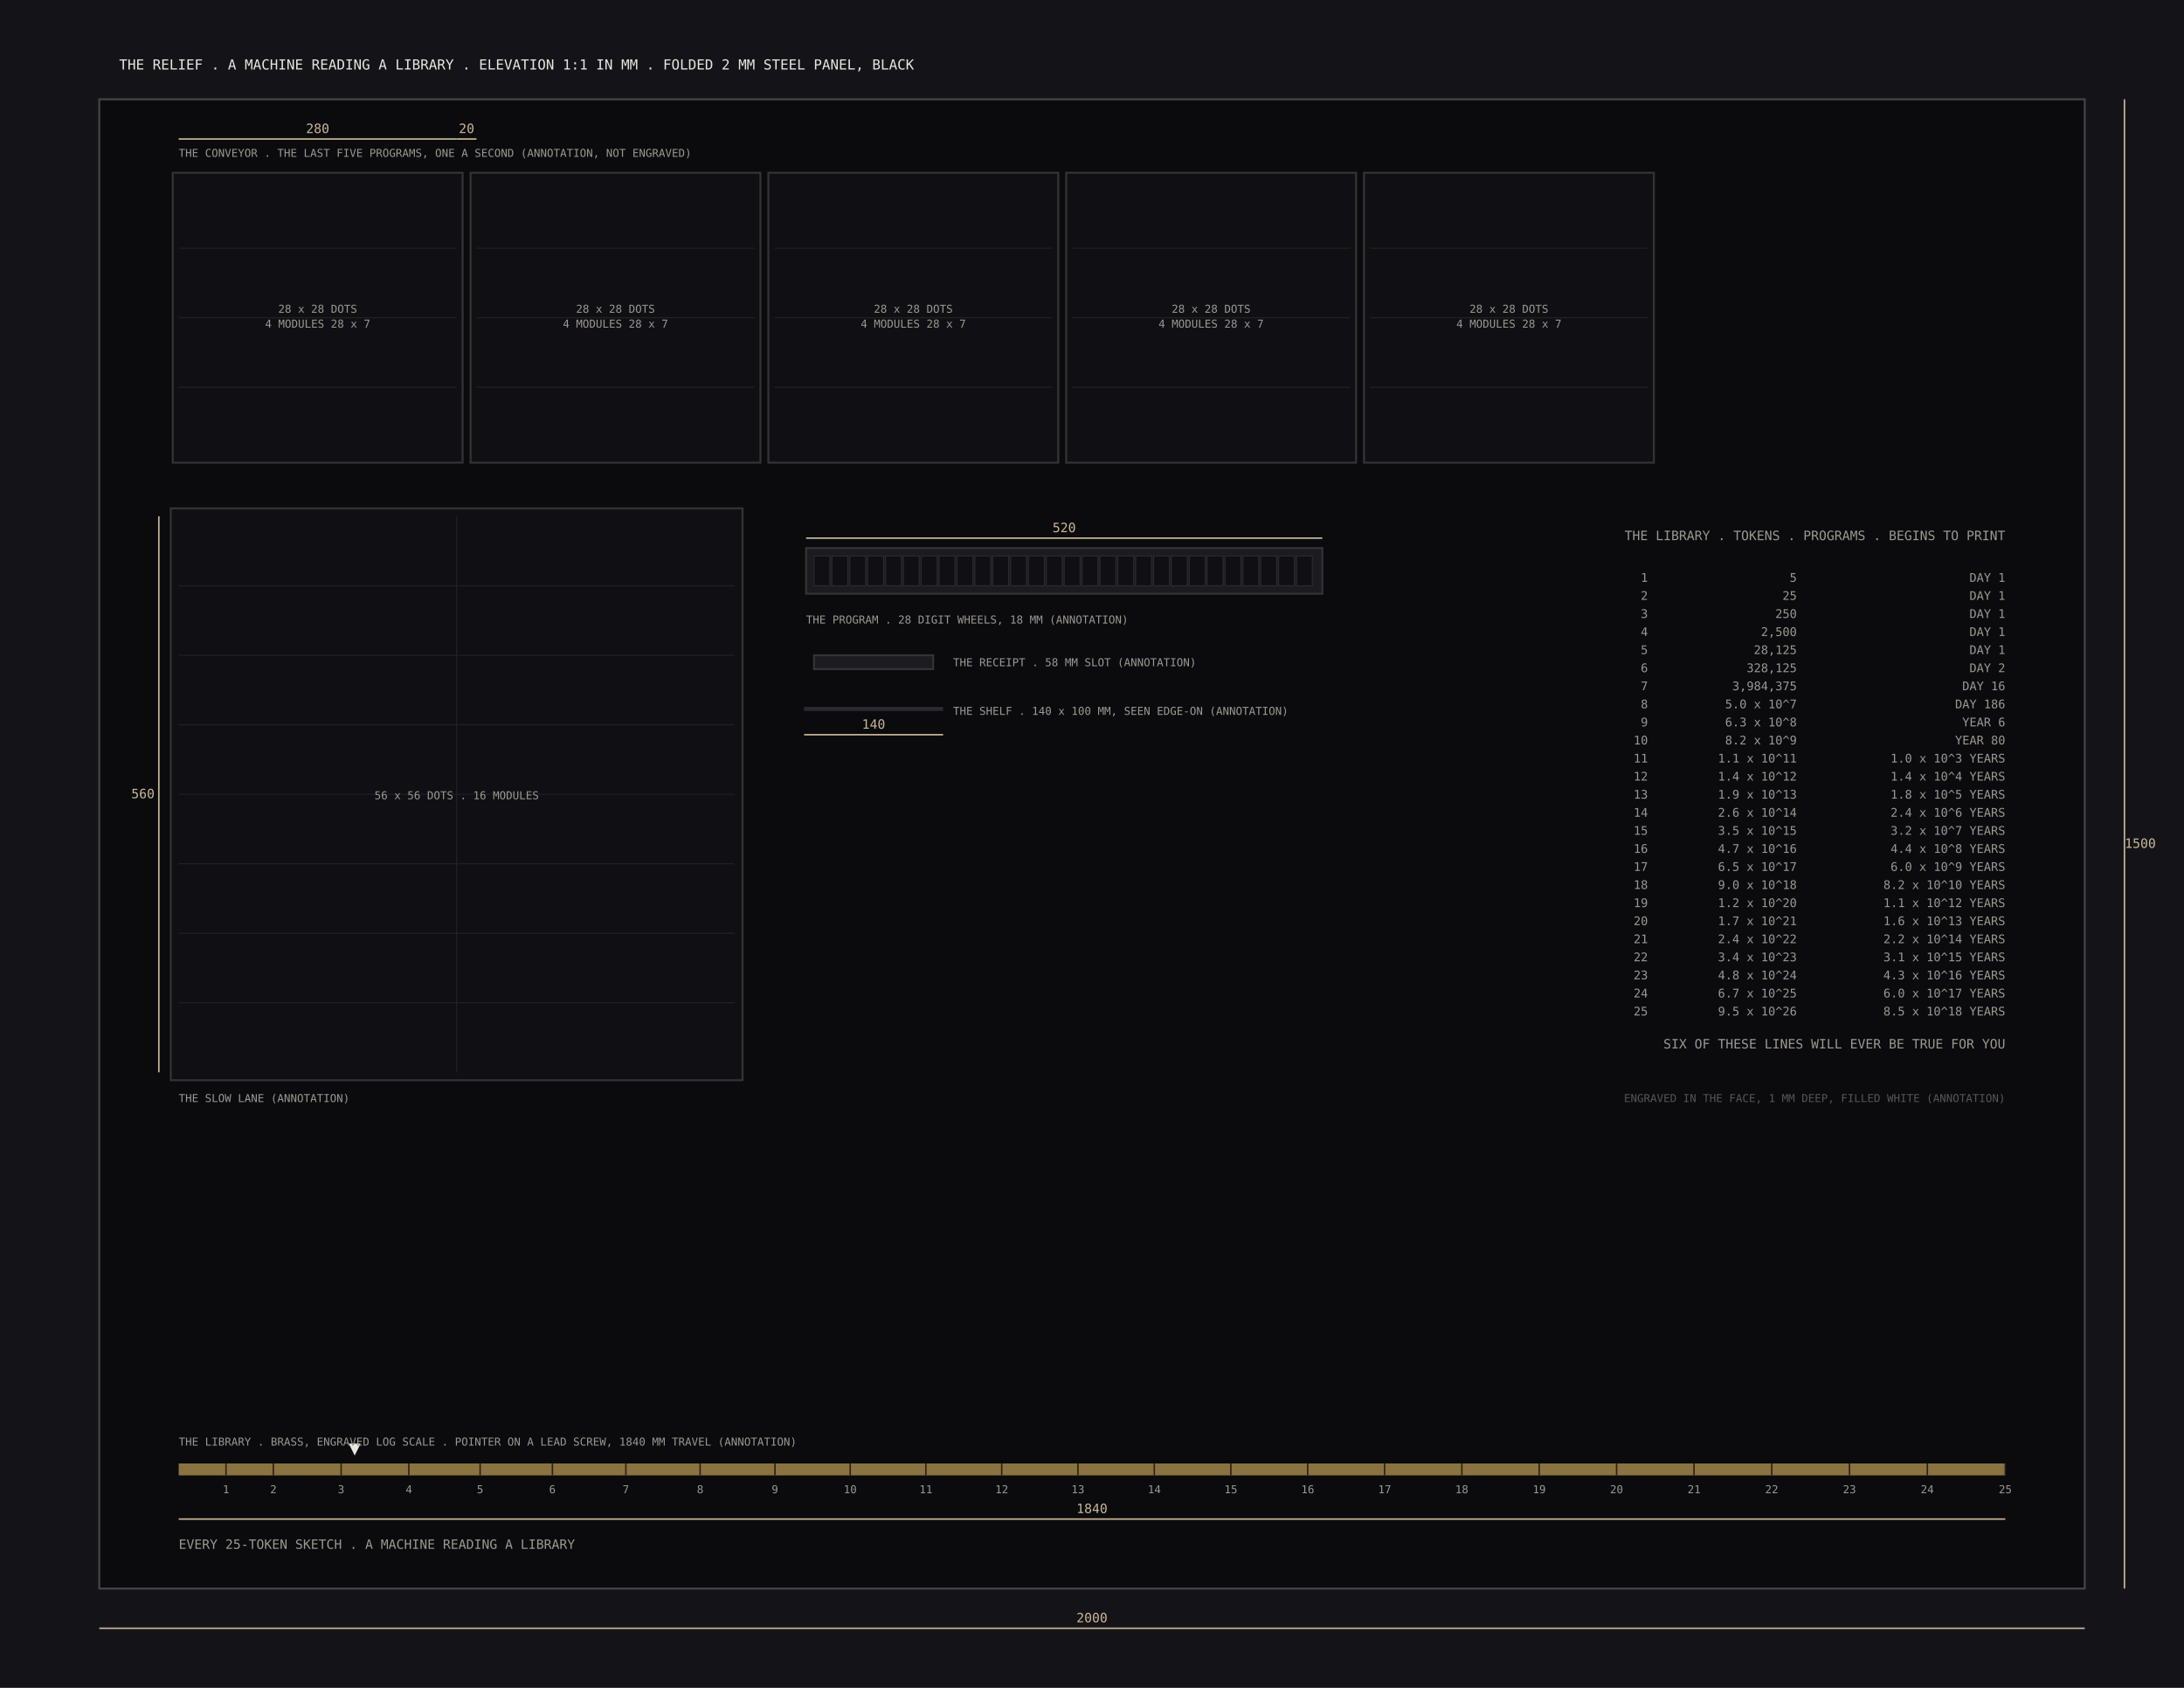
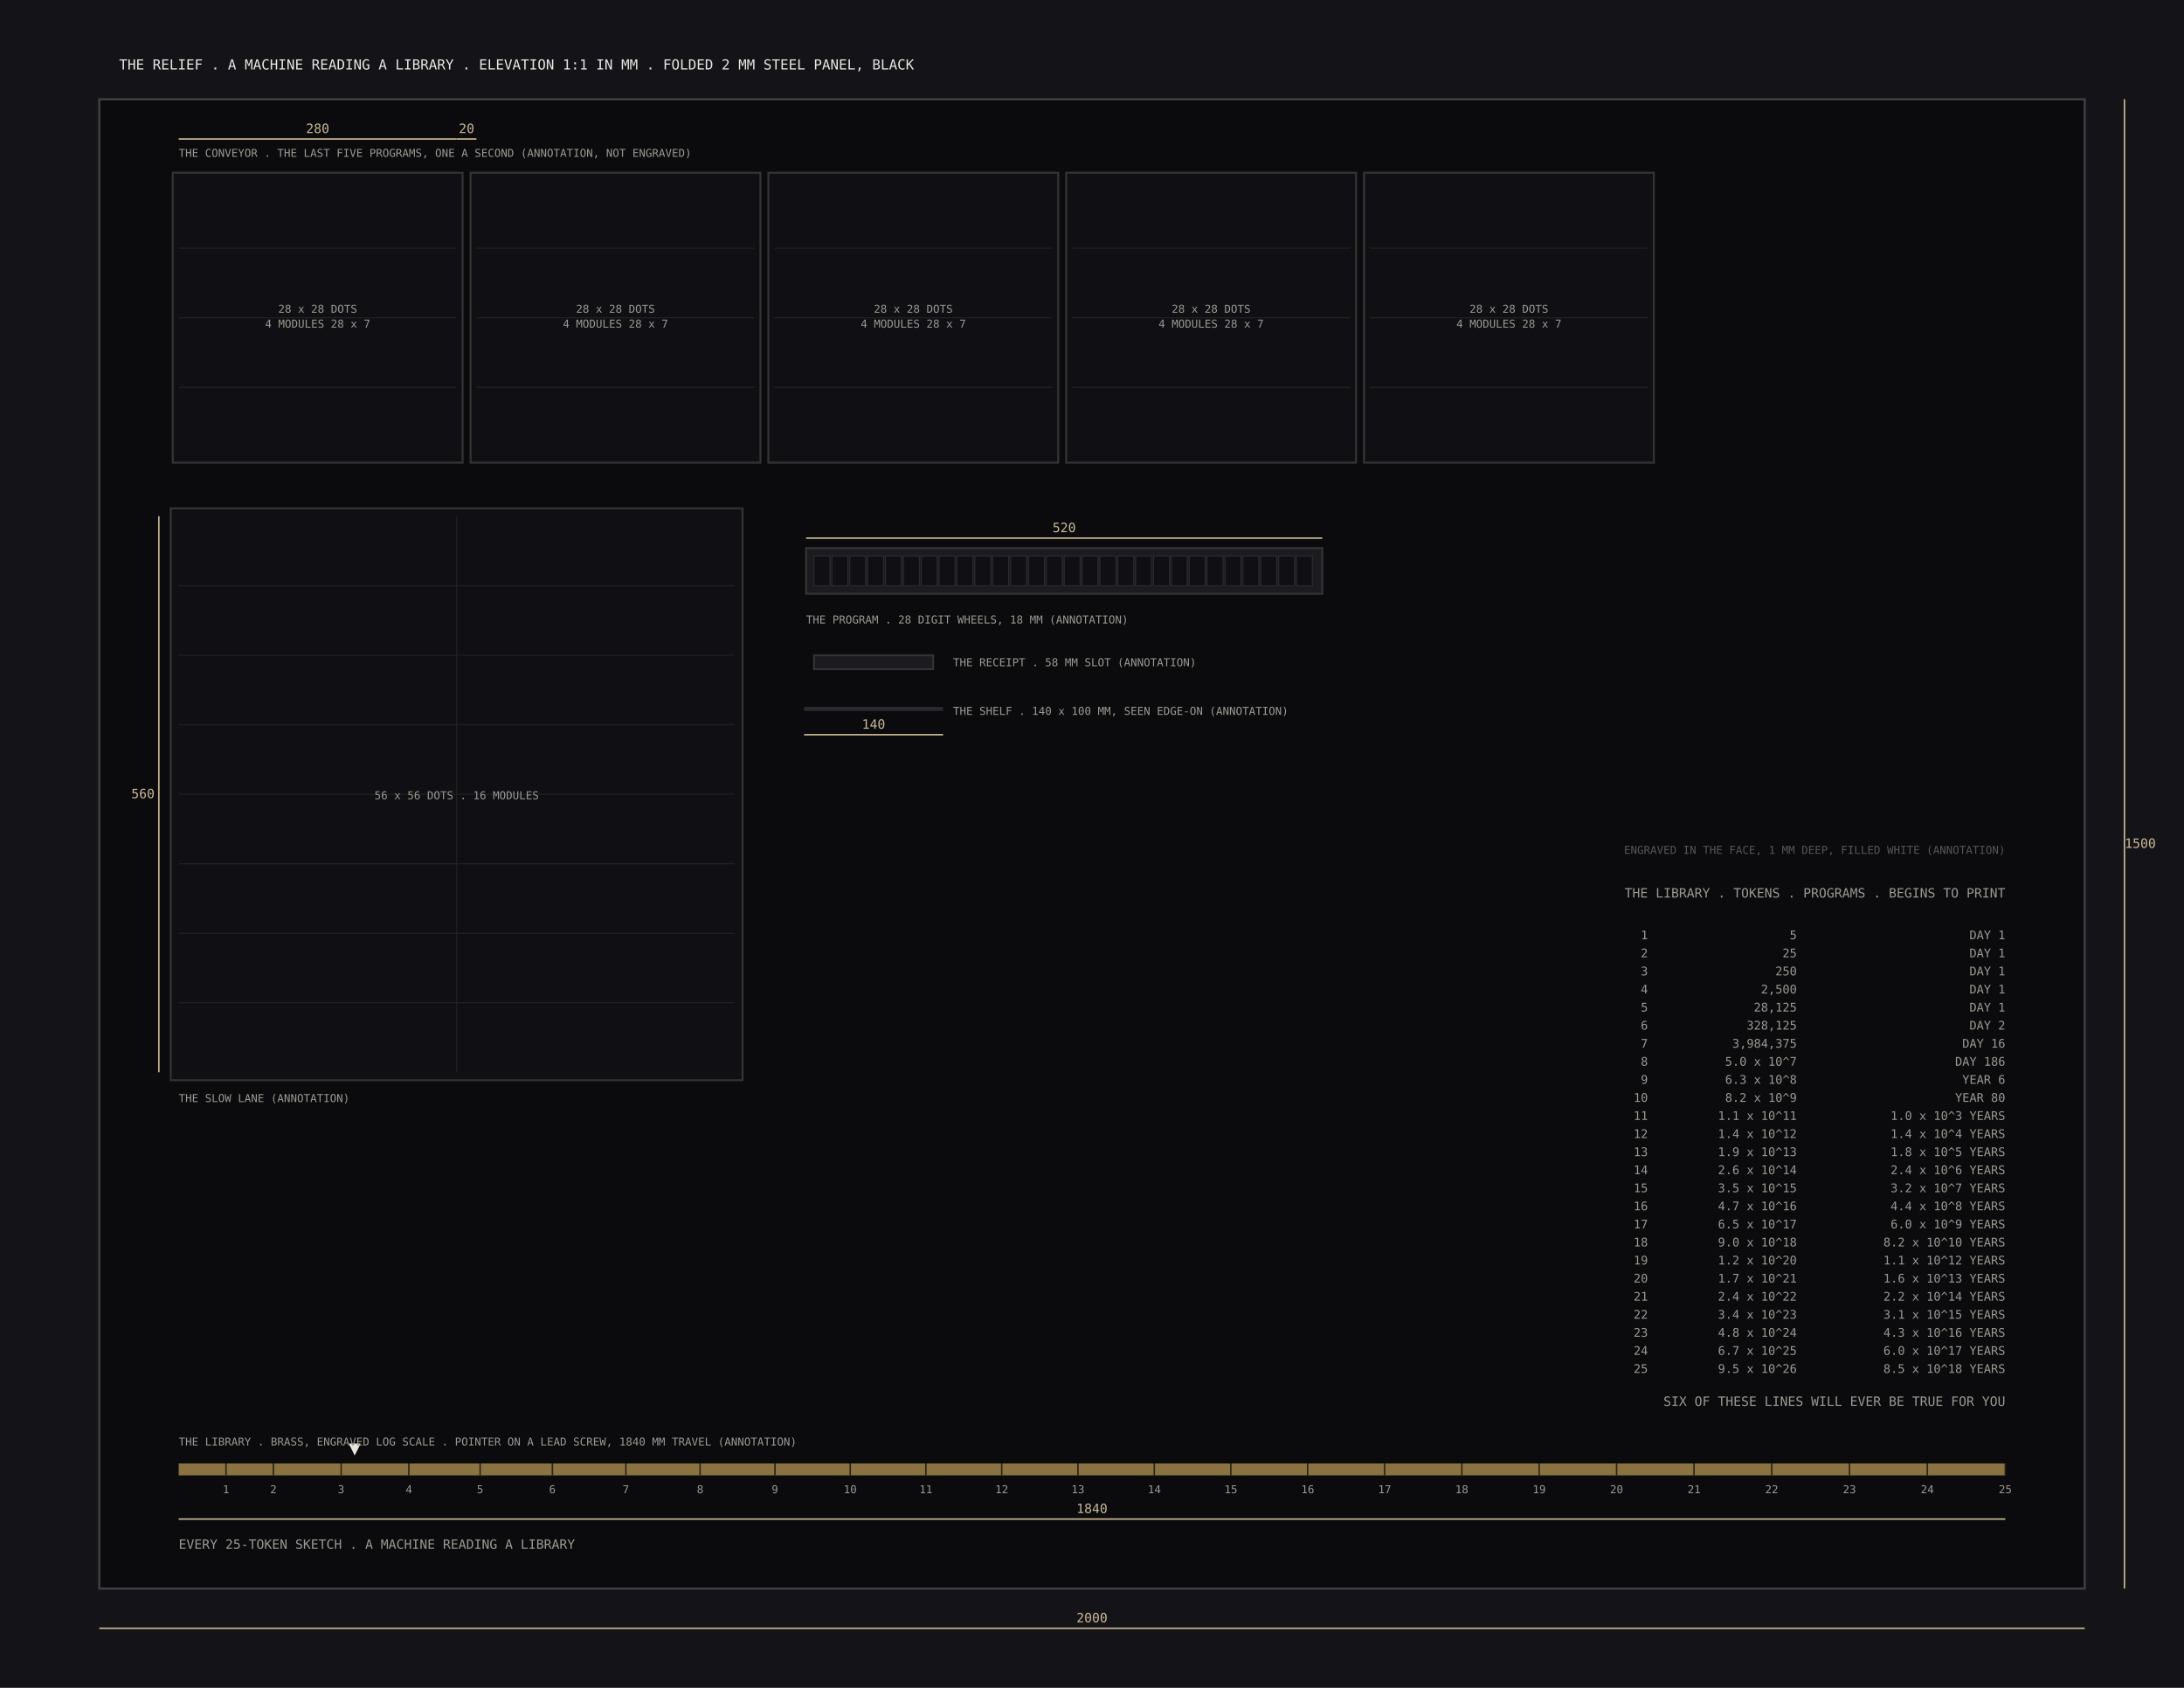
<svg xmlns="http://www.w3.org/2000/svg" width="2200" height="1700" viewBox="-100 -100 2200 1700">
  <rect x="-100" y="-100" width="2200" height="1700" fill="#141418" />
  <rect x="0" y="0" width="2000" height="1500" fill="#0b0b0e" stroke="#444" stroke-width="2" />
  <text x="20" y="-30" font-family="ui-monospace,Menlo,monospace" font-size="14" fill="#e8e6df" text-anchor="start">THE RELIEF . A MACHINE READING A LIBRARY . ELEVATION 1:1 IN MM . FOLDED 2 MM STEEL PANEL, BLACK</text>
  <rect x="74" y="74" width="292" height="292" fill="#101014" stroke="#333" stroke-width="2" />
  <line x1="80" y1="150" x2="360" y2="150" stroke="#222" stroke-width="1" />
  <line x1="80" y1="220" x2="360" y2="220" stroke="#222" stroke-width="1" />
  <line x1="80" y1="290" x2="360" y2="290" stroke="#222" stroke-width="1" />
  <text x="220" y="215" font-family="ui-monospace,Menlo,monospace" font-size="11" fill="#9a9890" text-anchor="middle">28 x 28 DOTS</text>
  <text x="220" y="230" font-family="ui-monospace,Menlo,monospace" font-size="11" fill="#9a9890" text-anchor="middle">4 MODULES 28 x 7</text>
  <rect x="374" y="74" width="292" height="292" fill="#101014" stroke="#333" stroke-width="2" />
  <line x1="380" y1="150" x2="660" y2="150" stroke="#222" stroke-width="1" />
  <line x1="380" y1="220" x2="660" y2="220" stroke="#222" stroke-width="1" />
  <line x1="380" y1="290" x2="660" y2="290" stroke="#222" stroke-width="1" />
  <text x="520" y="215" font-family="ui-monospace,Menlo,monospace" font-size="11" fill="#9a9890" text-anchor="middle">28 x 28 DOTS</text>
  <text x="520" y="230" font-family="ui-monospace,Menlo,monospace" font-size="11" fill="#9a9890" text-anchor="middle">4 MODULES 28 x 7</text>
  <rect x="674" y="74" width="292" height="292" fill="#101014" stroke="#333" stroke-width="2" />
  <line x1="680" y1="150" x2="960" y2="150" stroke="#222" stroke-width="1" />
  <line x1="680" y1="220" x2="960" y2="220" stroke="#222" stroke-width="1" />
  <line x1="680" y1="290" x2="960" y2="290" stroke="#222" stroke-width="1" />
  <text x="820" y="215" font-family="ui-monospace,Menlo,monospace" font-size="11" fill="#9a9890" text-anchor="middle">28 x 28 DOTS</text>
  <text x="820" y="230" font-family="ui-monospace,Menlo,monospace" font-size="11" fill="#9a9890" text-anchor="middle">4 MODULES 28 x 7</text>
  <rect x="974" y="74" width="292" height="292" fill="#101014" stroke="#333" stroke-width="2" />
  <line x1="980" y1="150" x2="1260" y2="150" stroke="#222" stroke-width="1" />
  <line x1="980" y1="220" x2="1260" y2="220" stroke="#222" stroke-width="1" />
  <line x1="980" y1="290" x2="1260" y2="290" stroke="#222" stroke-width="1" />
  <text x="1120" y="215" font-family="ui-monospace,Menlo,monospace" font-size="11" fill="#9a9890" text-anchor="middle">28 x 28 DOTS</text>
  <text x="1120" y="230" font-family="ui-monospace,Menlo,monospace" font-size="11" fill="#9a9890" text-anchor="middle">4 MODULES 28 x 7</text>
  <rect x="1274" y="74" width="292" height="292" fill="#101014" stroke="#333" stroke-width="2" />
  <line x1="1280" y1="150" x2="1560" y2="150" stroke="#222" stroke-width="1" />
  <line x1="1280" y1="220" x2="1560" y2="220" stroke="#222" stroke-width="1" />
  <line x1="1280" y1="290" x2="1560" y2="290" stroke="#222" stroke-width="1" />
  <text x="1420" y="215" font-family="ui-monospace,Menlo,monospace" font-size="11" fill="#9a9890" text-anchor="middle">28 x 28 DOTS</text>
  <text x="1420" y="230" font-family="ui-monospace,Menlo,monospace" font-size="11" fill="#9a9890" text-anchor="middle">4 MODULES 28 x 7</text>
  <text x="80" y="58" font-family="ui-monospace,Menlo,monospace" font-size="11" fill="#9a9890" text-anchor="start">THE CONVEYOR . THE LAST FIVE PROGRAMS, ONE A SECOND (ANNOTATION, NOT ENGRAVED)</text>
  <line x1="80" y1="40" x2="360" y2="40" stroke="#c9b797" stroke-width="1.5" />
  <text x="220.0" y="34" font-family="ui-monospace,Menlo,monospace" font-size="13" fill="#c9b797" text-anchor="middle">280</text>
  <line x1="360" y1="40" x2="380" y2="40" stroke="#c9b797" stroke-width="1.5" />
  <text x="370.0" y="34" font-family="ui-monospace,Menlo,monospace" font-size="13" fill="#c9b797" text-anchor="middle">20</text>
  <rect x="72" y="412" width="576" height="576" fill="#101014" stroke="#333" stroke-width="2" />
  <line x1="80" y1="490" x2="640" y2="490" stroke="#222" stroke-width="1" />
  <line x1="80" y1="560" x2="640" y2="560" stroke="#222" stroke-width="1" />
  <line x1="80" y1="630" x2="640" y2="630" stroke="#222" stroke-width="1" />
  <line x1="80" y1="700" x2="640" y2="700" stroke="#222" stroke-width="1" />
  <line x1="80" y1="770" x2="640" y2="770" stroke="#222" stroke-width="1" />
  <line x1="80" y1="840" x2="640" y2="840" stroke="#222" stroke-width="1" />
  <line x1="80" y1="910" x2="640" y2="910" stroke="#222" stroke-width="1" />
  <line x1="360" y1="420" x2="360" y2="980" stroke="#222" stroke-width="1" />
  <text x="360" y="705" font-family="ui-monospace,Menlo,monospace" font-size="11" fill="#9a9890" text-anchor="middle">56 x 56 DOTS . 16 MODULES</text>
  <text x="80" y="1010" font-family="ui-monospace,Menlo,monospace" font-size="11" fill="#9a9890" text-anchor="start">THE SLOW LANE (ANNOTATION)</text>
  <line x1="60" y1="420" x2="60" y2="980" stroke="#c9b797" stroke-width="1.5" />
  <text x="44" y="704.0" font-family="ui-monospace,Menlo,monospace" font-size="13" fill="#c9b797" text-anchor="middle">560</text>
  <rect x="712" y="452" width="520" height="46" fill="#1b1b20" stroke="#333" stroke-width="2" />
  <rect x="720" y="460" width="16" height="30" fill="#101014" stroke="#2a2a30" stroke-width="1" />
  <rect x="738" y="460" width="16" height="30" fill="#101014" stroke="#2a2a30" stroke-width="1" />
  <rect x="756" y="460" width="16" height="30" fill="#101014" stroke="#2a2a30" stroke-width="1" />
  <rect x="774" y="460" width="16" height="30" fill="#101014" stroke="#2a2a30" stroke-width="1" />
  <rect x="792" y="460" width="16" height="30" fill="#101014" stroke="#2a2a30" stroke-width="1" />
  <rect x="810" y="460" width="16" height="30" fill="#101014" stroke="#2a2a30" stroke-width="1" />
  <rect x="828" y="460" width="16" height="30" fill="#101014" stroke="#2a2a30" stroke-width="1" />
  <rect x="846" y="460" width="16" height="30" fill="#101014" stroke="#2a2a30" stroke-width="1" />
  <rect x="864" y="460" width="16" height="30" fill="#101014" stroke="#2a2a30" stroke-width="1" />
  <rect x="882" y="460" width="16" height="30" fill="#101014" stroke="#2a2a30" stroke-width="1" />
  <rect x="900" y="460" width="16" height="30" fill="#101014" stroke="#2a2a30" stroke-width="1" />
  <rect x="918" y="460" width="16" height="30" fill="#101014" stroke="#2a2a30" stroke-width="1" />
  <rect x="936" y="460" width="16" height="30" fill="#101014" stroke="#2a2a30" stroke-width="1" />
  <rect x="954" y="460" width="16" height="30" fill="#101014" stroke="#2a2a30" stroke-width="1" />
  <rect x="972" y="460" width="16" height="30" fill="#101014" stroke="#2a2a30" stroke-width="1" />
  <rect x="990" y="460" width="16" height="30" fill="#101014" stroke="#2a2a30" stroke-width="1" />
  <rect x="1008" y="460" width="16" height="30" fill="#101014" stroke="#2a2a30" stroke-width="1" />
  <rect x="1026" y="460" width="16" height="30" fill="#101014" stroke="#2a2a30" stroke-width="1" />
  <rect x="1044" y="460" width="16" height="30" fill="#101014" stroke="#2a2a30" stroke-width="1" />
  <rect x="1062" y="460" width="16" height="30" fill="#101014" stroke="#2a2a30" stroke-width="1" />
  <rect x="1080" y="460" width="16" height="30" fill="#101014" stroke="#2a2a30" stroke-width="1" />
  <rect x="1098" y="460" width="16" height="30" fill="#101014" stroke="#2a2a30" stroke-width="1" />
  <rect x="1116" y="460" width="16" height="30" fill="#101014" stroke="#2a2a30" stroke-width="1" />
  <rect x="1134" y="460" width="16" height="30" fill="#101014" stroke="#2a2a30" stroke-width="1" />
  <rect x="1152" y="460" width="16" height="30" fill="#101014" stroke="#2a2a30" stroke-width="1" />
  <rect x="1170" y="460" width="16" height="30" fill="#101014" stroke="#2a2a30" stroke-width="1" />
  <rect x="1188" y="460" width="16" height="30" fill="#101014" stroke="#2a2a30" stroke-width="1" />
  <rect x="1206" y="460" width="16" height="30" fill="#101014" stroke="#2a2a30" stroke-width="1" />
  <text x="712" y="528" font-family="ui-monospace,Menlo,monospace" font-size="11" fill="#9a9890" text-anchor="start">THE PROGRAM . 28 DIGIT WHEELS, 18 MM (ANNOTATION)</text>
  <line x1="712" y1="442" x2="1232" y2="442" stroke="#c9b797" stroke-width="1.5" />
  <text x="972.0" y="436" font-family="ui-monospace,Menlo,monospace" font-size="13" fill="#c9b797" text-anchor="middle">520</text>
  <rect x="720" y="560" width="120" height="14" fill="#1b1b20" stroke="#333" stroke-width="2" />
  <text x="860" y="571" font-family="ui-monospace,Menlo,monospace" font-size="11" fill="#9a9890" text-anchor="start">THE RECEIPT . 58 MM SLOT (ANNOTATION)</text>
  <rect x="710" y="612" width="140" height="4" fill="#2a2a30" />
  <text x="860" y="620" font-family="ui-monospace,Menlo,monospace" font-size="11" fill="#9a9890" text-anchor="start">THE SHELF . 140 x 100 MM, SEEN EDGE-ON (ANNOTATION)</text>
  <line x1="710" y1="640" x2="850" y2="640" stroke="#c9b797" stroke-width="1.5" />
  <text x="780.0" y="634" font-family="ui-monospace,Menlo,monospace" font-size="13" fill="#c9b797" text-anchor="middle">140</text>
-   <text x="1920" y="444" font-family="ui-monospace,Menlo,monospace" font-size="13" fill="#9a9890" text-anchor="end">THE LIBRARY . TOKENS . PROGRAMS . BEGINS TO PRINT</text>
-   <text x="1560" y="486.0" font-family="ui-monospace,Menlo,monospace" font-size="12" fill="#9a9890" text-anchor="end">1</text>
-   <text x="1710" y="486.0" font-family="ui-monospace,Menlo,monospace" font-size="12" fill="#9a9890" text-anchor="end">5</text>
-   <text x="1920" y="486.0" font-family="ui-monospace,Menlo,monospace" font-size="12" fill="#9a9890" text-anchor="end">DAY 1</text>
-   <text x="1560" y="504.2" font-family="ui-monospace,Menlo,monospace" font-size="12" fill="#9a9890" text-anchor="end">2</text>
-   <text x="1710" y="504.2" font-family="ui-monospace,Menlo,monospace" font-size="12" fill="#9a9890" text-anchor="end">25</text>
-   <text x="1920" y="504.2" font-family="ui-monospace,Menlo,monospace" font-size="12" fill="#9a9890" text-anchor="end">DAY 1</text>
-   <text x="1560" y="522.4" font-family="ui-monospace,Menlo,monospace" font-size="12" fill="#9a9890" text-anchor="end">3</text>
-   <text x="1710" y="522.4" font-family="ui-monospace,Menlo,monospace" font-size="12" fill="#9a9890" text-anchor="end">250</text>
-   <text x="1920" y="522.4" font-family="ui-monospace,Menlo,monospace" font-size="12" fill="#9a9890" text-anchor="end">DAY 1</text>
-   <text x="1560" y="540.6" font-family="ui-monospace,Menlo,monospace" font-size="12" fill="#9a9890" text-anchor="end">4</text>
-   <text x="1710" y="540.6" font-family="ui-monospace,Menlo,monospace" font-size="12" fill="#9a9890" text-anchor="end">2,500</text>
-   <text x="1920" y="540.6" font-family="ui-monospace,Menlo,monospace" font-size="12" fill="#9a9890" text-anchor="end">DAY 1</text>
-   <text x="1560" y="558.8" font-family="ui-monospace,Menlo,monospace" font-size="12" fill="#9a9890" text-anchor="end">5</text>
-   <text x="1710" y="558.8" font-family="ui-monospace,Menlo,monospace" font-size="12" fill="#9a9890" text-anchor="end">28,125</text>
-   <text x="1920" y="558.8" font-family="ui-monospace,Menlo,monospace" font-size="12" fill="#9a9890" text-anchor="end">DAY 1</text>
-   <text x="1560" y="577.0" font-family="ui-monospace,Menlo,monospace" font-size="12" fill="#9a9890" text-anchor="end">6</text>
-   <text x="1710" y="577.0" font-family="ui-monospace,Menlo,monospace" font-size="12" fill="#9a9890" text-anchor="end">328,125</text>
-   <text x="1920" y="577.0" font-family="ui-monospace,Menlo,monospace" font-size="12" fill="#9a9890" text-anchor="end">DAY 2</text>
-   <text x="1560" y="595.2" font-family="ui-monospace,Menlo,monospace" font-size="12" fill="#9a9890" text-anchor="end">7</text>
-   <text x="1710" y="595.2" font-family="ui-monospace,Menlo,monospace" font-size="12" fill="#9a9890" text-anchor="end">3,984,375</text>
-   <text x="1920" y="595.2" font-family="ui-monospace,Menlo,monospace" font-size="12" fill="#9a9890" text-anchor="end">DAY 16</text>
-   <text x="1560" y="613.4" font-family="ui-monospace,Menlo,monospace" font-size="12" fill="#9a9890" text-anchor="end">8</text>
-   <text x="1710" y="613.4" font-family="ui-monospace,Menlo,monospace" font-size="12" fill="#9a9890" text-anchor="end">5.0 x 10^7</text>
-   <text x="1920" y="613.4" font-family="ui-monospace,Menlo,monospace" font-size="12" fill="#9a9890" text-anchor="end">DAY 186</text>
-   <text x="1560" y="631.6" font-family="ui-monospace,Menlo,monospace" font-size="12" fill="#9a9890" text-anchor="end">9</text>
-   <text x="1710" y="631.6" font-family="ui-monospace,Menlo,monospace" font-size="12" fill="#9a9890" text-anchor="end">6.3 x 10^8</text>
-   <text x="1920" y="631.6" font-family="ui-monospace,Menlo,monospace" font-size="12" fill="#9a9890" text-anchor="end">YEAR 6</text>
-   <text x="1560" y="649.8" font-family="ui-monospace,Menlo,monospace" font-size="12" fill="#9a9890" text-anchor="end">10</text>
-   <text x="1710" y="649.8" font-family="ui-monospace,Menlo,monospace" font-size="12" fill="#9a9890" text-anchor="end">8.2 x 10^9</text>
-   <text x="1920" y="649.8" font-family="ui-monospace,Menlo,monospace" font-size="12" fill="#9a9890" text-anchor="end">YEAR 80</text>
-   <text x="1560" y="668.0" font-family="ui-monospace,Menlo,monospace" font-size="12" fill="#9a9890" text-anchor="end">11</text>
-   <text x="1710" y="668.0" font-family="ui-monospace,Menlo,monospace" font-size="12" fill="#9a9890" text-anchor="end">1.1 x 10^11</text>
-   <text x="1920" y="668.0" font-family="ui-monospace,Menlo,monospace" font-size="12" fill="#9a9890" text-anchor="end">1.0 x 10^3 YEARS</text>
-   <text x="1560" y="686.2" font-family="ui-monospace,Menlo,monospace" font-size="12" fill="#9a9890" text-anchor="end">12</text>
-   <text x="1710" y="686.2" font-family="ui-monospace,Menlo,monospace" font-size="12" fill="#9a9890" text-anchor="end">1.4 x 10^12</text>
-   <text x="1920" y="686.2" font-family="ui-monospace,Menlo,monospace" font-size="12" fill="#9a9890" text-anchor="end">1.4 x 10^4 YEARS</text>
-   <text x="1560" y="704.4" font-family="ui-monospace,Menlo,monospace" font-size="12" fill="#9a9890" text-anchor="end">13</text>
-   <text x="1710" y="704.4" font-family="ui-monospace,Menlo,monospace" font-size="12" fill="#9a9890" text-anchor="end">1.9 x 10^13</text>
-   <text x="1920" y="704.4" font-family="ui-monospace,Menlo,monospace" font-size="12" fill="#9a9890" text-anchor="end">1.8 x 10^5 YEARS</text>
-   <text x="1560" y="722.6" font-family="ui-monospace,Menlo,monospace" font-size="12" fill="#9a9890" text-anchor="end">14</text>
-   <text x="1710" y="722.6" font-family="ui-monospace,Menlo,monospace" font-size="12" fill="#9a9890" text-anchor="end">2.6 x 10^14</text>
-   <text x="1920" y="722.6" font-family="ui-monospace,Menlo,monospace" font-size="12" fill="#9a9890" text-anchor="end">2.4 x 10^6 YEARS</text>
-   <text x="1560" y="740.8" font-family="ui-monospace,Menlo,monospace" font-size="12" fill="#9a9890" text-anchor="end">15</text>
-   <text x="1710" y="740.8" font-family="ui-monospace,Menlo,monospace" font-size="12" fill="#9a9890" text-anchor="end">3.5 x 10^15</text>
-   <text x="1920" y="740.8" font-family="ui-monospace,Menlo,monospace" font-size="12" fill="#9a9890" text-anchor="end">3.2 x 10^7 YEARS</text>
-   <text x="1560" y="759.0" font-family="ui-monospace,Menlo,monospace" font-size="12" fill="#9a9890" text-anchor="end">16</text>
-   <text x="1710" y="759.0" font-family="ui-monospace,Menlo,monospace" font-size="12" fill="#9a9890" text-anchor="end">4.7 x 10^16</text>
-   <text x="1920" y="759.0" font-family="ui-monospace,Menlo,monospace" font-size="12" fill="#9a9890" text-anchor="end">4.4 x 10^8 YEARS</text>
-   <text x="1560" y="777.2" font-family="ui-monospace,Menlo,monospace" font-size="12" fill="#9a9890" text-anchor="end">17</text>
-   <text x="1710" y="777.2" font-family="ui-monospace,Menlo,monospace" font-size="12" fill="#9a9890" text-anchor="end">6.5 x 10^17</text>
-   <text x="1920" y="777.2" font-family="ui-monospace,Menlo,monospace" font-size="12" fill="#9a9890" text-anchor="end">6.0 x 10^9 YEARS</text>
-   <text x="1560" y="795.4" font-family="ui-monospace,Menlo,monospace" font-size="12" fill="#9a9890" text-anchor="end">18</text>
-   <text x="1710" y="795.4" font-family="ui-monospace,Menlo,monospace" font-size="12" fill="#9a9890" text-anchor="end">9.0 x 10^18</text>
-   <text x="1920" y="795.4" font-family="ui-monospace,Menlo,monospace" font-size="12" fill="#9a9890" text-anchor="end">8.2 x 10^10 YEARS</text>
-   <text x="1560" y="813.6" font-family="ui-monospace,Menlo,monospace" font-size="12" fill="#9a9890" text-anchor="end">19</text>
-   <text x="1710" y="813.6" font-family="ui-monospace,Menlo,monospace" font-size="12" fill="#9a9890" text-anchor="end">1.2 x 10^20</text>
-   <text x="1920" y="813.6" font-family="ui-monospace,Menlo,monospace" font-size="12" fill="#9a9890" text-anchor="end">1.1 x 10^12 YEARS</text>
-   <text x="1560" y="831.8" font-family="ui-monospace,Menlo,monospace" font-size="12" fill="#9a9890" text-anchor="end">20</text>
-   <text x="1710" y="831.8" font-family="ui-monospace,Menlo,monospace" font-size="12" fill="#9a9890" text-anchor="end">1.7 x 10^21</text>
-   <text x="1920" y="831.8" font-family="ui-monospace,Menlo,monospace" font-size="12" fill="#9a9890" text-anchor="end">1.6 x 10^13 YEARS</text>
-   <text x="1560" y="850.0" font-family="ui-monospace,Menlo,monospace" font-size="12" fill="#9a9890" text-anchor="end">21</text>
-   <text x="1710" y="850.0" font-family="ui-monospace,Menlo,monospace" font-size="12" fill="#9a9890" text-anchor="end">2.4 x 10^22</text>
-   <text x="1920" y="850.0" font-family="ui-monospace,Menlo,monospace" font-size="12" fill="#9a9890" text-anchor="end">2.2 x 10^14 YEARS</text>
-   <text x="1560" y="868.2" font-family="ui-monospace,Menlo,monospace" font-size="12" fill="#9a9890" text-anchor="end">22</text>
-   <text x="1710" y="868.2" font-family="ui-monospace,Menlo,monospace" font-size="12" fill="#9a9890" text-anchor="end">3.4 x 10^23</text>
-   <text x="1920" y="868.2" font-family="ui-monospace,Menlo,monospace" font-size="12" fill="#9a9890" text-anchor="end">3.1 x 10^15 YEARS</text>
-   <text x="1560" y="886.4" font-family="ui-monospace,Menlo,monospace" font-size="12" fill="#9a9890" text-anchor="end">23</text>
-   <text x="1710" y="886.4" font-family="ui-monospace,Menlo,monospace" font-size="12" fill="#9a9890" text-anchor="end">4.8 x 10^24</text>
-   <text x="1920" y="886.4" font-family="ui-monospace,Menlo,monospace" font-size="12" fill="#9a9890" text-anchor="end">4.3 x 10^16 YEARS</text>
-   <text x="1560" y="904.6" font-family="ui-monospace,Menlo,monospace" font-size="12" fill="#9a9890" text-anchor="end">24</text>
-   <text x="1710" y="904.6" font-family="ui-monospace,Menlo,monospace" font-size="12" fill="#9a9890" text-anchor="end">6.7 x 10^25</text>
-   <text x="1920" y="904.6" font-family="ui-monospace,Menlo,monospace" font-size="12" fill="#9a9890" text-anchor="end">6.0 x 10^17 YEARS</text>
-   <text x="1560" y="922.8" font-family="ui-monospace,Menlo,monospace" font-size="12" fill="#9a9890" text-anchor="end">25</text>
-   <text x="1710" y="922.8" font-family="ui-monospace,Menlo,monospace" font-size="12" fill="#9a9890" text-anchor="end">9.5 x 10^26</text>
-   <text x="1920" y="922.8" font-family="ui-monospace,Menlo,monospace" font-size="12" fill="#9a9890" text-anchor="end">8.5 x 10^18 YEARS</text>
-   <text x="1920" y="956" font-family="ui-monospace,Menlo,monospace" font-size="13" fill="#9a9890" text-anchor="end">SIX OF THESE LINES WILL EVER BE TRUE FOR YOU</text>
-   <text x="1920" y="1010" font-family="ui-monospace,Menlo,monospace" font-size="11" fill="#555" text-anchor="end">ENGRAVED IN THE FACE, 1 MM DEEP, FILLED WHITE (ANNOTATION)</text>
+   <text x="1920" y="804" font-family="ui-monospace,Menlo,monospace" font-size="13" fill="#9a9890" text-anchor="end">THE LIBRARY . TOKENS . PROGRAMS . BEGINS TO PRINT</text>
+   <text x="1560" y="846.0" font-family="ui-monospace,Menlo,monospace" font-size="12" fill="#9a9890" text-anchor="end">1</text>
+   <text x="1710" y="846.0" font-family="ui-monospace,Menlo,monospace" font-size="12" fill="#9a9890" text-anchor="end">5</text>
+   <text x="1920" y="846.0" font-family="ui-monospace,Menlo,monospace" font-size="12" fill="#9a9890" text-anchor="end">DAY 1</text>
+   <text x="1560" y="864.2" font-family="ui-monospace,Menlo,monospace" font-size="12" fill="#9a9890" text-anchor="end">2</text>
+   <text x="1710" y="864.2" font-family="ui-monospace,Menlo,monospace" font-size="12" fill="#9a9890" text-anchor="end">25</text>
+   <text x="1920" y="864.2" font-family="ui-monospace,Menlo,monospace" font-size="12" fill="#9a9890" text-anchor="end">DAY 1</text>
+   <text x="1560" y="882.4" font-family="ui-monospace,Menlo,monospace" font-size="12" fill="#9a9890" text-anchor="end">3</text>
+   <text x="1710" y="882.4" font-family="ui-monospace,Menlo,monospace" font-size="12" fill="#9a9890" text-anchor="end">250</text>
+   <text x="1920" y="882.4" font-family="ui-monospace,Menlo,monospace" font-size="12" fill="#9a9890" text-anchor="end">DAY 1</text>
+   <text x="1560" y="900.6" font-family="ui-monospace,Menlo,monospace" font-size="12" fill="#9a9890" text-anchor="end">4</text>
+   <text x="1710" y="900.6" font-family="ui-monospace,Menlo,monospace" font-size="12" fill="#9a9890" text-anchor="end">2,500</text>
+   <text x="1920" y="900.6" font-family="ui-monospace,Menlo,monospace" font-size="12" fill="#9a9890" text-anchor="end">DAY 1</text>
+   <text x="1560" y="918.8" font-family="ui-monospace,Menlo,monospace" font-size="12" fill="#9a9890" text-anchor="end">5</text>
+   <text x="1710" y="918.8" font-family="ui-monospace,Menlo,monospace" font-size="12" fill="#9a9890" text-anchor="end">28,125</text>
+   <text x="1920" y="918.8" font-family="ui-monospace,Menlo,monospace" font-size="12" fill="#9a9890" text-anchor="end">DAY 1</text>
+   <text x="1560" y="937.0" font-family="ui-monospace,Menlo,monospace" font-size="12" fill="#9a9890" text-anchor="end">6</text>
+   <text x="1710" y="937.0" font-family="ui-monospace,Menlo,monospace" font-size="12" fill="#9a9890" text-anchor="end">328,125</text>
+   <text x="1920" y="937.0" font-family="ui-monospace,Menlo,monospace" font-size="12" fill="#9a9890" text-anchor="end">DAY 2</text>
+   <text x="1560" y="955.2" font-family="ui-monospace,Menlo,monospace" font-size="12" fill="#9a9890" text-anchor="end">7</text>
+   <text x="1710" y="955.2" font-family="ui-monospace,Menlo,monospace" font-size="12" fill="#9a9890" text-anchor="end">3,984,375</text>
+   <text x="1920" y="955.2" font-family="ui-monospace,Menlo,monospace" font-size="12" fill="#9a9890" text-anchor="end">DAY 16</text>
+   <text x="1560" y="973.4" font-family="ui-monospace,Menlo,monospace" font-size="12" fill="#9a9890" text-anchor="end">8</text>
+   <text x="1710" y="973.4" font-family="ui-monospace,Menlo,monospace" font-size="12" fill="#9a9890" text-anchor="end">5.0 x 10^7</text>
+   <text x="1920" y="973.4" font-family="ui-monospace,Menlo,monospace" font-size="12" fill="#9a9890" text-anchor="end">DAY 186</text>
+   <text x="1560" y="991.6" font-family="ui-monospace,Menlo,monospace" font-size="12" fill="#9a9890" text-anchor="end">9</text>
+   <text x="1710" y="991.6" font-family="ui-monospace,Menlo,monospace" font-size="12" fill="#9a9890" text-anchor="end">6.3 x 10^8</text>
+   <text x="1920" y="991.6" font-family="ui-monospace,Menlo,monospace" font-size="12" fill="#9a9890" text-anchor="end">YEAR 6</text>
+   <text x="1560" y="1009.8" font-family="ui-monospace,Menlo,monospace" font-size="12" fill="#9a9890" text-anchor="end">10</text>
+   <text x="1710" y="1009.8" font-family="ui-monospace,Menlo,monospace" font-size="12" fill="#9a9890" text-anchor="end">8.2 x 10^9</text>
+   <text x="1920" y="1009.8" font-family="ui-monospace,Menlo,monospace" font-size="12" fill="#9a9890" text-anchor="end">YEAR 80</text>
+   <text x="1560" y="1028.0" font-family="ui-monospace,Menlo,monospace" font-size="12" fill="#9a9890" text-anchor="end">11</text>
+   <text x="1710" y="1028.0" font-family="ui-monospace,Menlo,monospace" font-size="12" fill="#9a9890" text-anchor="end">1.1 x 10^11</text>
+   <text x="1920" y="1028.0" font-family="ui-monospace,Menlo,monospace" font-size="12" fill="#9a9890" text-anchor="end">1.0 x 10^3 YEARS</text>
+   <text x="1560" y="1046.2" font-family="ui-monospace,Menlo,monospace" font-size="12" fill="#9a9890" text-anchor="end">12</text>
+   <text x="1710" y="1046.2" font-family="ui-monospace,Menlo,monospace" font-size="12" fill="#9a9890" text-anchor="end">1.4 x 10^12</text>
+   <text x="1920" y="1046.2" font-family="ui-monospace,Menlo,monospace" font-size="12" fill="#9a9890" text-anchor="end">1.4 x 10^4 YEARS</text>
+   <text x="1560" y="1064.4" font-family="ui-monospace,Menlo,monospace" font-size="12" fill="#9a9890" text-anchor="end">13</text>
+   <text x="1710" y="1064.4" font-family="ui-monospace,Menlo,monospace" font-size="12" fill="#9a9890" text-anchor="end">1.9 x 10^13</text>
+   <text x="1920" y="1064.4" font-family="ui-monospace,Menlo,monospace" font-size="12" fill="#9a9890" text-anchor="end">1.8 x 10^5 YEARS</text>
+   <text x="1560" y="1082.6" font-family="ui-monospace,Menlo,monospace" font-size="12" fill="#9a9890" text-anchor="end">14</text>
+   <text x="1710" y="1082.6" font-family="ui-monospace,Menlo,monospace" font-size="12" fill="#9a9890" text-anchor="end">2.6 x 10^14</text>
+   <text x="1920" y="1082.6" font-family="ui-monospace,Menlo,monospace" font-size="12" fill="#9a9890" text-anchor="end">2.4 x 10^6 YEARS</text>
+   <text x="1560" y="1100.8" font-family="ui-monospace,Menlo,monospace" font-size="12" fill="#9a9890" text-anchor="end">15</text>
+   <text x="1710" y="1100.8" font-family="ui-monospace,Menlo,monospace" font-size="12" fill="#9a9890" text-anchor="end">3.5 x 10^15</text>
+   <text x="1920" y="1100.8" font-family="ui-monospace,Menlo,monospace" font-size="12" fill="#9a9890" text-anchor="end">3.2 x 10^7 YEARS</text>
+   <text x="1560" y="1119.0" font-family="ui-monospace,Menlo,monospace" font-size="12" fill="#9a9890" text-anchor="end">16</text>
+   <text x="1710" y="1119.0" font-family="ui-monospace,Menlo,monospace" font-size="12" fill="#9a9890" text-anchor="end">4.7 x 10^16</text>
+   <text x="1920" y="1119.0" font-family="ui-monospace,Menlo,monospace" font-size="12" fill="#9a9890" text-anchor="end">4.4 x 10^8 YEARS</text>
+   <text x="1560" y="1137.2" font-family="ui-monospace,Menlo,monospace" font-size="12" fill="#9a9890" text-anchor="end">17</text>
+   <text x="1710" y="1137.2" font-family="ui-monospace,Menlo,monospace" font-size="12" fill="#9a9890" text-anchor="end">6.5 x 10^17</text>
+   <text x="1920" y="1137.2" font-family="ui-monospace,Menlo,monospace" font-size="12" fill="#9a9890" text-anchor="end">6.0 x 10^9 YEARS</text>
+   <text x="1560" y="1155.4" font-family="ui-monospace,Menlo,monospace" font-size="12" fill="#9a9890" text-anchor="end">18</text>
+   <text x="1710" y="1155.4" font-family="ui-monospace,Menlo,monospace" font-size="12" fill="#9a9890" text-anchor="end">9.0 x 10^18</text>
+   <text x="1920" y="1155.4" font-family="ui-monospace,Menlo,monospace" font-size="12" fill="#9a9890" text-anchor="end">8.2 x 10^10 YEARS</text>
+   <text x="1560" y="1173.6" font-family="ui-monospace,Menlo,monospace" font-size="12" fill="#9a9890" text-anchor="end">19</text>
+   <text x="1710" y="1173.6" font-family="ui-monospace,Menlo,monospace" font-size="12" fill="#9a9890" text-anchor="end">1.2 x 10^20</text>
+   <text x="1920" y="1173.6" font-family="ui-monospace,Menlo,monospace" font-size="12" fill="#9a9890" text-anchor="end">1.1 x 10^12 YEARS</text>
+   <text x="1560" y="1191.8" font-family="ui-monospace,Menlo,monospace" font-size="12" fill="#9a9890" text-anchor="end">20</text>
+   <text x="1710" y="1191.8" font-family="ui-monospace,Menlo,monospace" font-size="12" fill="#9a9890" text-anchor="end">1.7 x 10^21</text>
+   <text x="1920" y="1191.8" font-family="ui-monospace,Menlo,monospace" font-size="12" fill="#9a9890" text-anchor="end">1.6 x 10^13 YEARS</text>
+   <text x="1560" y="1210.0" font-family="ui-monospace,Menlo,monospace" font-size="12" fill="#9a9890" text-anchor="end">21</text>
+   <text x="1710" y="1210.0" font-family="ui-monospace,Menlo,monospace" font-size="12" fill="#9a9890" text-anchor="end">2.4 x 10^22</text>
+   <text x="1920" y="1210.0" font-family="ui-monospace,Menlo,monospace" font-size="12" fill="#9a9890" text-anchor="end">2.2 x 10^14 YEARS</text>
+   <text x="1560" y="1228.2" font-family="ui-monospace,Menlo,monospace" font-size="12" fill="#9a9890" text-anchor="end">22</text>
+   <text x="1710" y="1228.2" font-family="ui-monospace,Menlo,monospace" font-size="12" fill="#9a9890" text-anchor="end">3.4 x 10^23</text>
+   <text x="1920" y="1228.2" font-family="ui-monospace,Menlo,monospace" font-size="12" fill="#9a9890" text-anchor="end">3.1 x 10^15 YEARS</text>
+   <text x="1560" y="1246.4" font-family="ui-monospace,Menlo,monospace" font-size="12" fill="#9a9890" text-anchor="end">23</text>
+   <text x="1710" y="1246.4" font-family="ui-monospace,Menlo,monospace" font-size="12" fill="#9a9890" text-anchor="end">4.8 x 10^24</text>
+   <text x="1920" y="1246.4" font-family="ui-monospace,Menlo,monospace" font-size="12" fill="#9a9890" text-anchor="end">4.3 x 10^16 YEARS</text>
+   <text x="1560" y="1264.6" font-family="ui-monospace,Menlo,monospace" font-size="12" fill="#9a9890" text-anchor="end">24</text>
+   <text x="1710" y="1264.6" font-family="ui-monospace,Menlo,monospace" font-size="12" fill="#9a9890" text-anchor="end">6.7 x 10^25</text>
+   <text x="1920" y="1264.6" font-family="ui-monospace,Menlo,monospace" font-size="12" fill="#9a9890" text-anchor="end">6.0 x 10^17 YEARS</text>
+   <text x="1560" y="1282.8" font-family="ui-monospace,Menlo,monospace" font-size="12" fill="#9a9890" text-anchor="end">25</text>
+   <text x="1710" y="1282.8" font-family="ui-monospace,Menlo,monospace" font-size="12" fill="#9a9890" text-anchor="end">9.5 x 10^26</text>
+   <text x="1920" y="1282.8" font-family="ui-monospace,Menlo,monospace" font-size="12" fill="#9a9890" text-anchor="end">8.5 x 10^18 YEARS</text>
+   <text x="1920" y="1316" font-family="ui-monospace,Menlo,monospace" font-size="13" fill="#9a9890" text-anchor="end">SIX OF THESE LINES WILL EVER BE TRUE FOR YOU</text>
+   <text x="1920" y="760" font-family="ui-monospace,Menlo,monospace" font-size="11" fill="#555" text-anchor="end">ENGRAVED IN THE FACE, 1 MM DEEP, FILLED WHITE (ANNOTATION)</text>
  <rect x="80" y="1374" width="1840" height="12" fill="#8a7340" />
  <rect x="126.9" y="1374" width="1.5" height="12" fill="#2a2415" />
  <text x="127.7" y="1404" font-family="ui-monospace,Menlo,monospace" font-size="11" fill="#9a9890" text-anchor="middle">1</text>
  <rect x="174.6" y="1374" width="1.5" height="12" fill="#2a2415" />
  <text x="175.4" y="1404" font-family="ui-monospace,Menlo,monospace" font-size="11" fill="#9a9890" text-anchor="middle">2</text>
  <rect x="242.9" y="1374" width="1.5" height="12" fill="#2a2415" />
  <text x="243.6" y="1404" font-family="ui-monospace,Menlo,monospace" font-size="11" fill="#9a9890" text-anchor="middle">3</text>
  <rect x="311.1" y="1374" width="1.5" height="12" fill="#2a2415" />
  <text x="311.9" y="1404" font-family="ui-monospace,Menlo,monospace" font-size="11" fill="#9a9890" text-anchor="middle">4</text>
  <rect x="382.9" y="1374" width="1.5" height="12" fill="#2a2415" />
  <text x="383.6" y="1404" font-family="ui-monospace,Menlo,monospace" font-size="11" fill="#9a9890" text-anchor="middle">5</text>
  <rect x="455.7" y="1374" width="1.5" height="12" fill="#2a2415" />
  <text x="456.4" y="1404" font-family="ui-monospace,Menlo,monospace" font-size="11" fill="#9a9890" text-anchor="middle">6</text>
  <rect x="529.7" y="1374" width="1.5" height="12" fill="#2a2415" />
  <text x="530.4" y="1404" font-family="ui-monospace,Menlo,monospace" font-size="11" fill="#9a9890" text-anchor="middle">7</text>
  <rect x="604.5" y="1374" width="1.5" height="12" fill="#2a2415" />
  <text x="605.3" y="1404" font-family="ui-monospace,Menlo,monospace" font-size="11" fill="#9a9890" text-anchor="middle">8</text>
  <rect x="679.9" y="1374" width="1.5" height="12" fill="#2a2415" />
  <text x="680.6" y="1404" font-family="ui-monospace,Menlo,monospace" font-size="11" fill="#9a9890" text-anchor="middle">9</text>
  <rect x="755.7" y="1374" width="1.5" height="12" fill="#2a2415" />
  <text x="756.4" y="1404" font-family="ui-monospace,Menlo,monospace" font-size="11" fill="#9a9890" text-anchor="middle">10</text>
  <rect x="831.9" y="1374" width="1.5" height="12" fill="#2a2415" />
  <text x="832.7" y="1404" font-family="ui-monospace,Menlo,monospace" font-size="11" fill="#9a9890" text-anchor="middle">11</text>
  <rect x="908.3" y="1374" width="1.5" height="12" fill="#2a2415" />
  <text x="909.1" y="1404" font-family="ui-monospace,Menlo,monospace" font-size="11" fill="#9a9890" text-anchor="middle">12</text>
  <rect x="985.1" y="1374" width="1.5" height="12" fill="#2a2415" />
  <text x="985.8" y="1404" font-family="ui-monospace,Menlo,monospace" font-size="11" fill="#9a9890" text-anchor="middle">13</text>
  <rect x="1062.0" y="1374" width="1.5" height="12" fill="#2a2415" />
  <text x="1062.8" y="1404" font-family="ui-monospace,Menlo,monospace" font-size="11" fill="#9a9890" text-anchor="middle">14</text>
  <rect x="1139.1" y="1374" width="1.5" height="12" fill="#2a2415" />
  <text x="1139.9" y="1404" font-family="ui-monospace,Menlo,monospace" font-size="11" fill="#9a9890" text-anchor="middle">15</text>
  <rect x="1216.5" y="1374" width="1.5" height="12" fill="#2a2415" />
  <text x="1217.3" y="1404" font-family="ui-monospace,Menlo,monospace" font-size="11" fill="#9a9890" text-anchor="middle">16</text>
  <rect x="1294.0" y="1374" width="1.5" height="12" fill="#2a2415" />
  <text x="1294.8" y="1404" font-family="ui-monospace,Menlo,monospace" font-size="11" fill="#9a9890" text-anchor="middle">17</text>
  <rect x="1371.8" y="1374" width="1.5" height="12" fill="#2a2415" />
  <text x="1372.5" y="1404" font-family="ui-monospace,Menlo,monospace" font-size="11" fill="#9a9890" text-anchor="middle">18</text>
  <rect x="1449.7" y="1374" width="1.5" height="12" fill="#2a2415" />
  <text x="1450.5" y="1404" font-family="ui-monospace,Menlo,monospace" font-size="11" fill="#9a9890" text-anchor="middle">19</text>
  <rect x="1527.7" y="1374" width="1.5" height="12" fill="#2a2415" />
  <text x="1528.4" y="1404" font-family="ui-monospace,Menlo,monospace" font-size="11" fill="#9a9890" text-anchor="middle">20</text>
  <rect x="1605.7" y="1374" width="1.5" height="12" fill="#2a2415" />
  <text x="1606.5" y="1404" font-family="ui-monospace,Menlo,monospace" font-size="11" fill="#9a9890" text-anchor="middle">21</text>
  <rect x="1684.0" y="1374" width="1.5" height="12" fill="#2a2415" />
  <text x="1684.7" y="1404" font-family="ui-monospace,Menlo,monospace" font-size="11" fill="#9a9890" text-anchor="middle">22</text>
  <rect x="1762.3" y="1374" width="1.5" height="12" fill="#2a2415" />
  <text x="1763.0" y="1404" font-family="ui-monospace,Menlo,monospace" font-size="11" fill="#9a9890" text-anchor="middle">23</text>
  <rect x="1840.7" y="1374" width="1.5" height="12" fill="#2a2415" />
  <text x="1841.4" y="1404" font-family="ui-monospace,Menlo,monospace" font-size="11" fill="#9a9890" text-anchor="middle">24</text>
  <rect x="1919.2" y="1374" width="1.5" height="12" fill="#2a2415" />
  <text x="1920.0" y="1404" font-family="ui-monospace,Menlo,monospace" font-size="11" fill="#9a9890" text-anchor="middle">25</text>
  <path d="M257.3,1366 l-6,-12 l12,0 z" fill="#e8e6df" />
  <text x="80" y="1356" font-family="ui-monospace,Menlo,monospace" font-size="11" fill="#9a9890" text-anchor="start">THE LIBRARY . BRASS, ENGRAVED LOG SCALE . POINTER ON A LEAD SCREW, 1840 MM TRAVEL (ANNOTATION)</text>
  <line x1="80" y1="1430" x2="1920" y2="1430" stroke="#c9b797" stroke-width="1.5" />
  <text x="1000.0" y="1424" font-family="ui-monospace,Menlo,monospace" font-size="13" fill="#c9b797" text-anchor="middle">1840</text>
  <text x="80" y="1460" font-family="ui-monospace,Menlo,monospace" font-size="13" fill="#9a9890" text-anchor="start">EVERY 25-TOKEN SKETCH . A MACHINE READING A LIBRARY</text>
  <line x1="0" y1="1540" x2="2000" y2="1540" stroke="#c9b797" stroke-width="1.5" />
  <text x="1000.0" y="1534" font-family="ui-monospace,Menlo,monospace" font-size="13" fill="#c9b797" text-anchor="middle">2000</text>
  <line x1="2040" y1="0" x2="2040" y2="1500" stroke="#c9b797" stroke-width="1.5" />
  <text x="2056" y="754.0" font-family="ui-monospace,Menlo,monospace" font-size="13" fill="#c9b797" text-anchor="middle">1500</text>
</svg>
